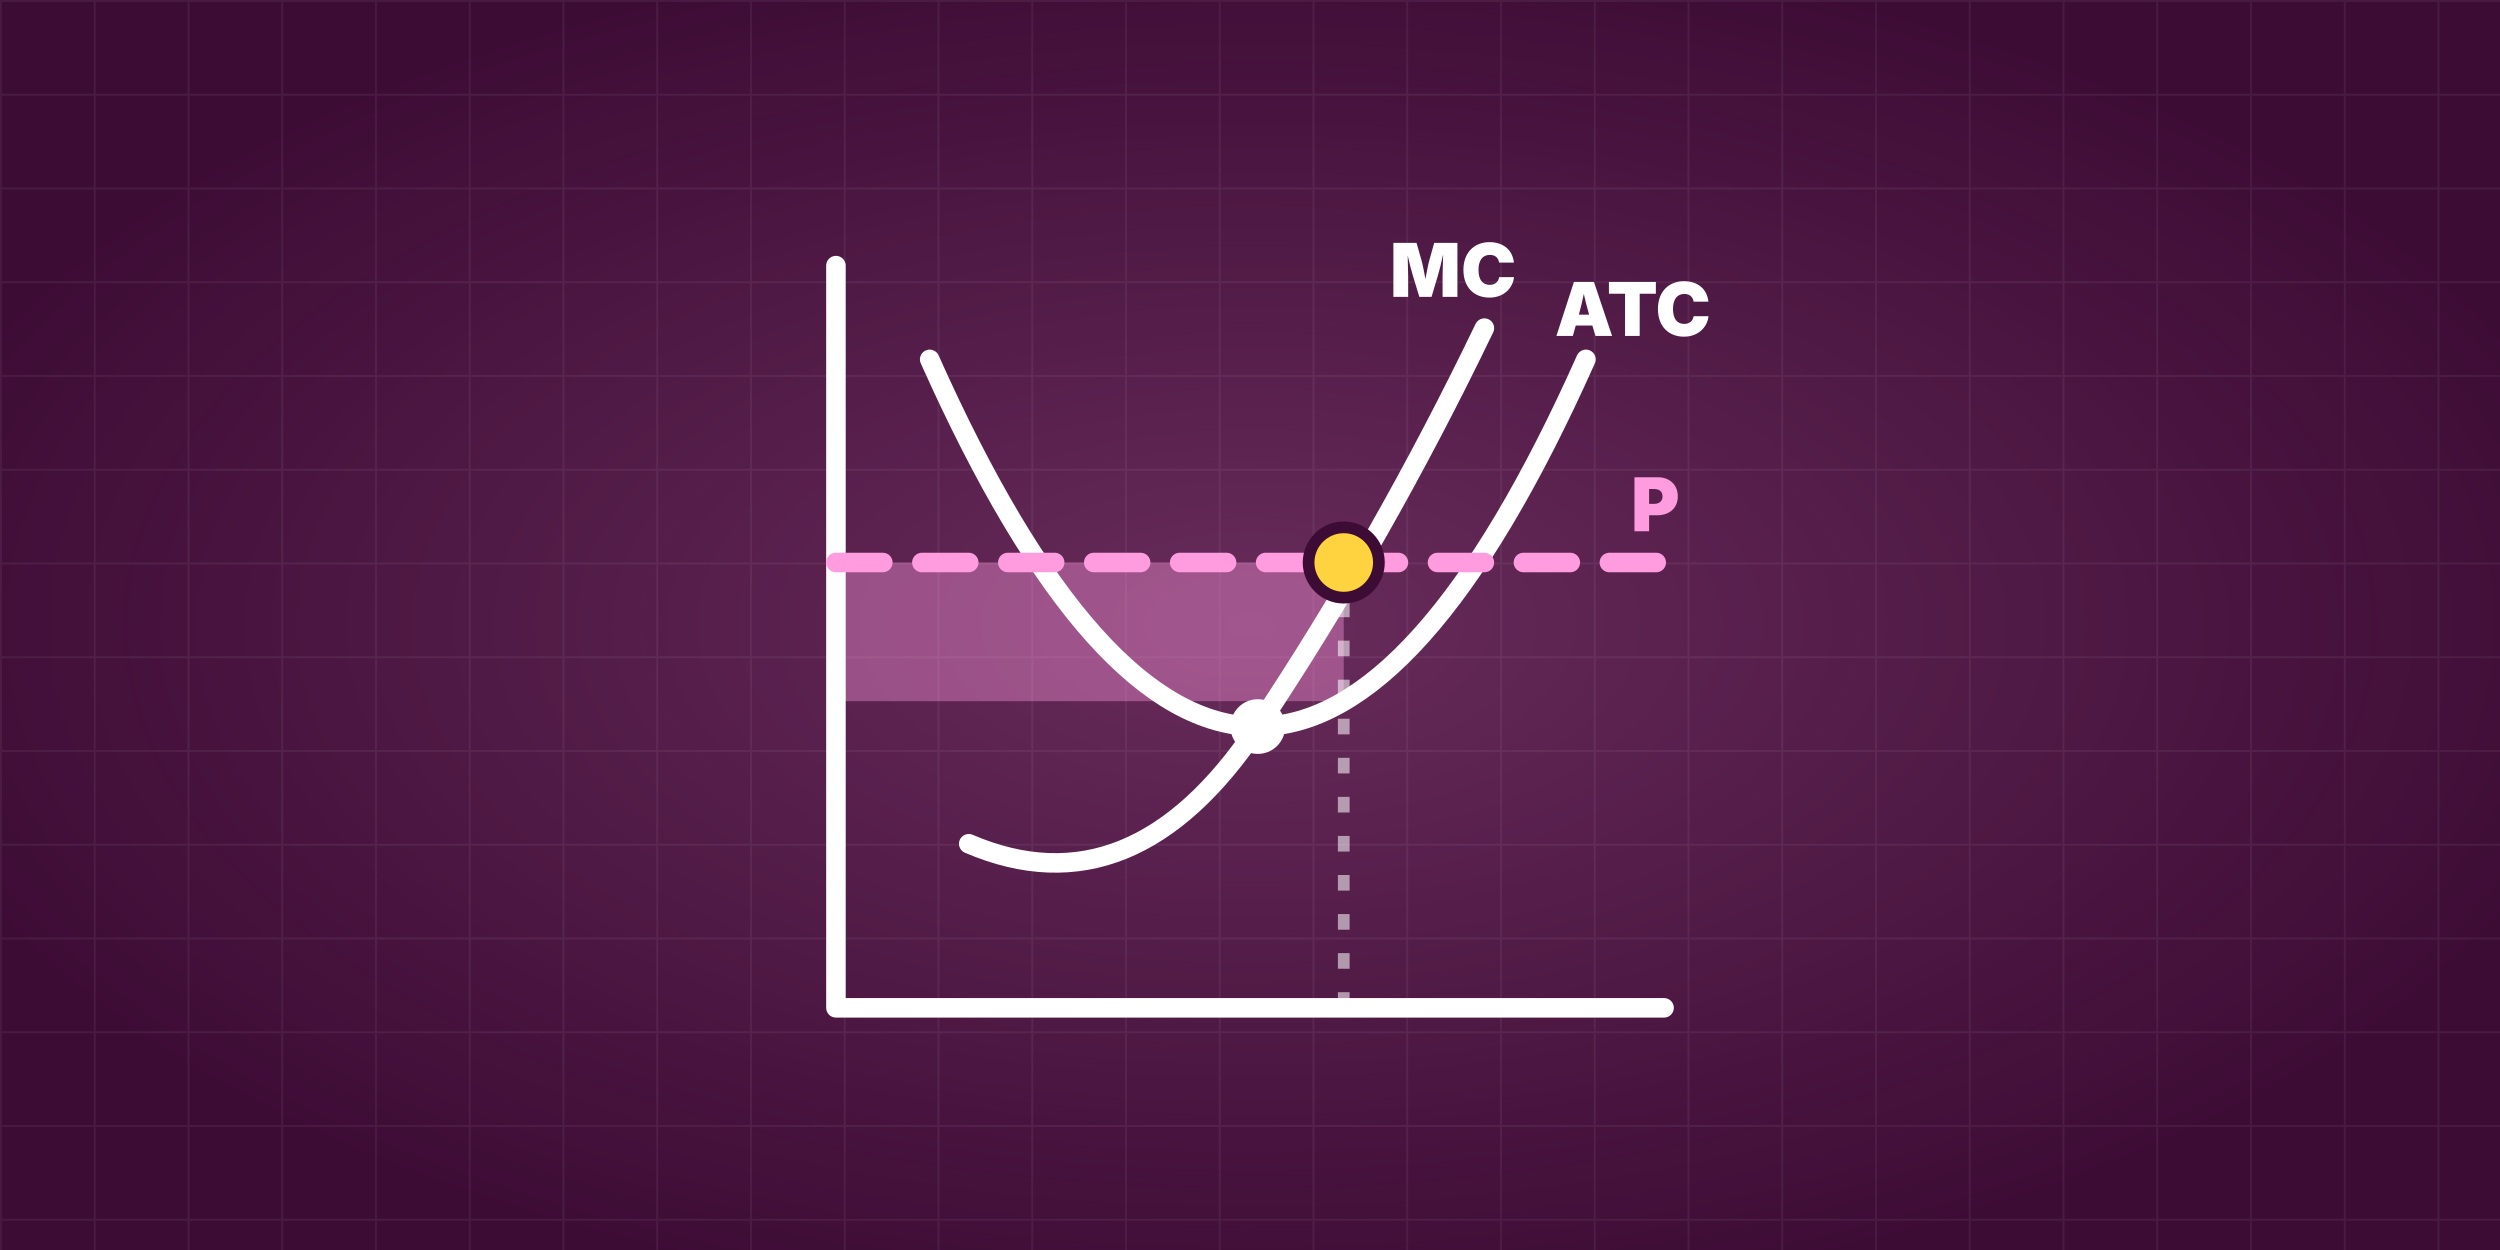
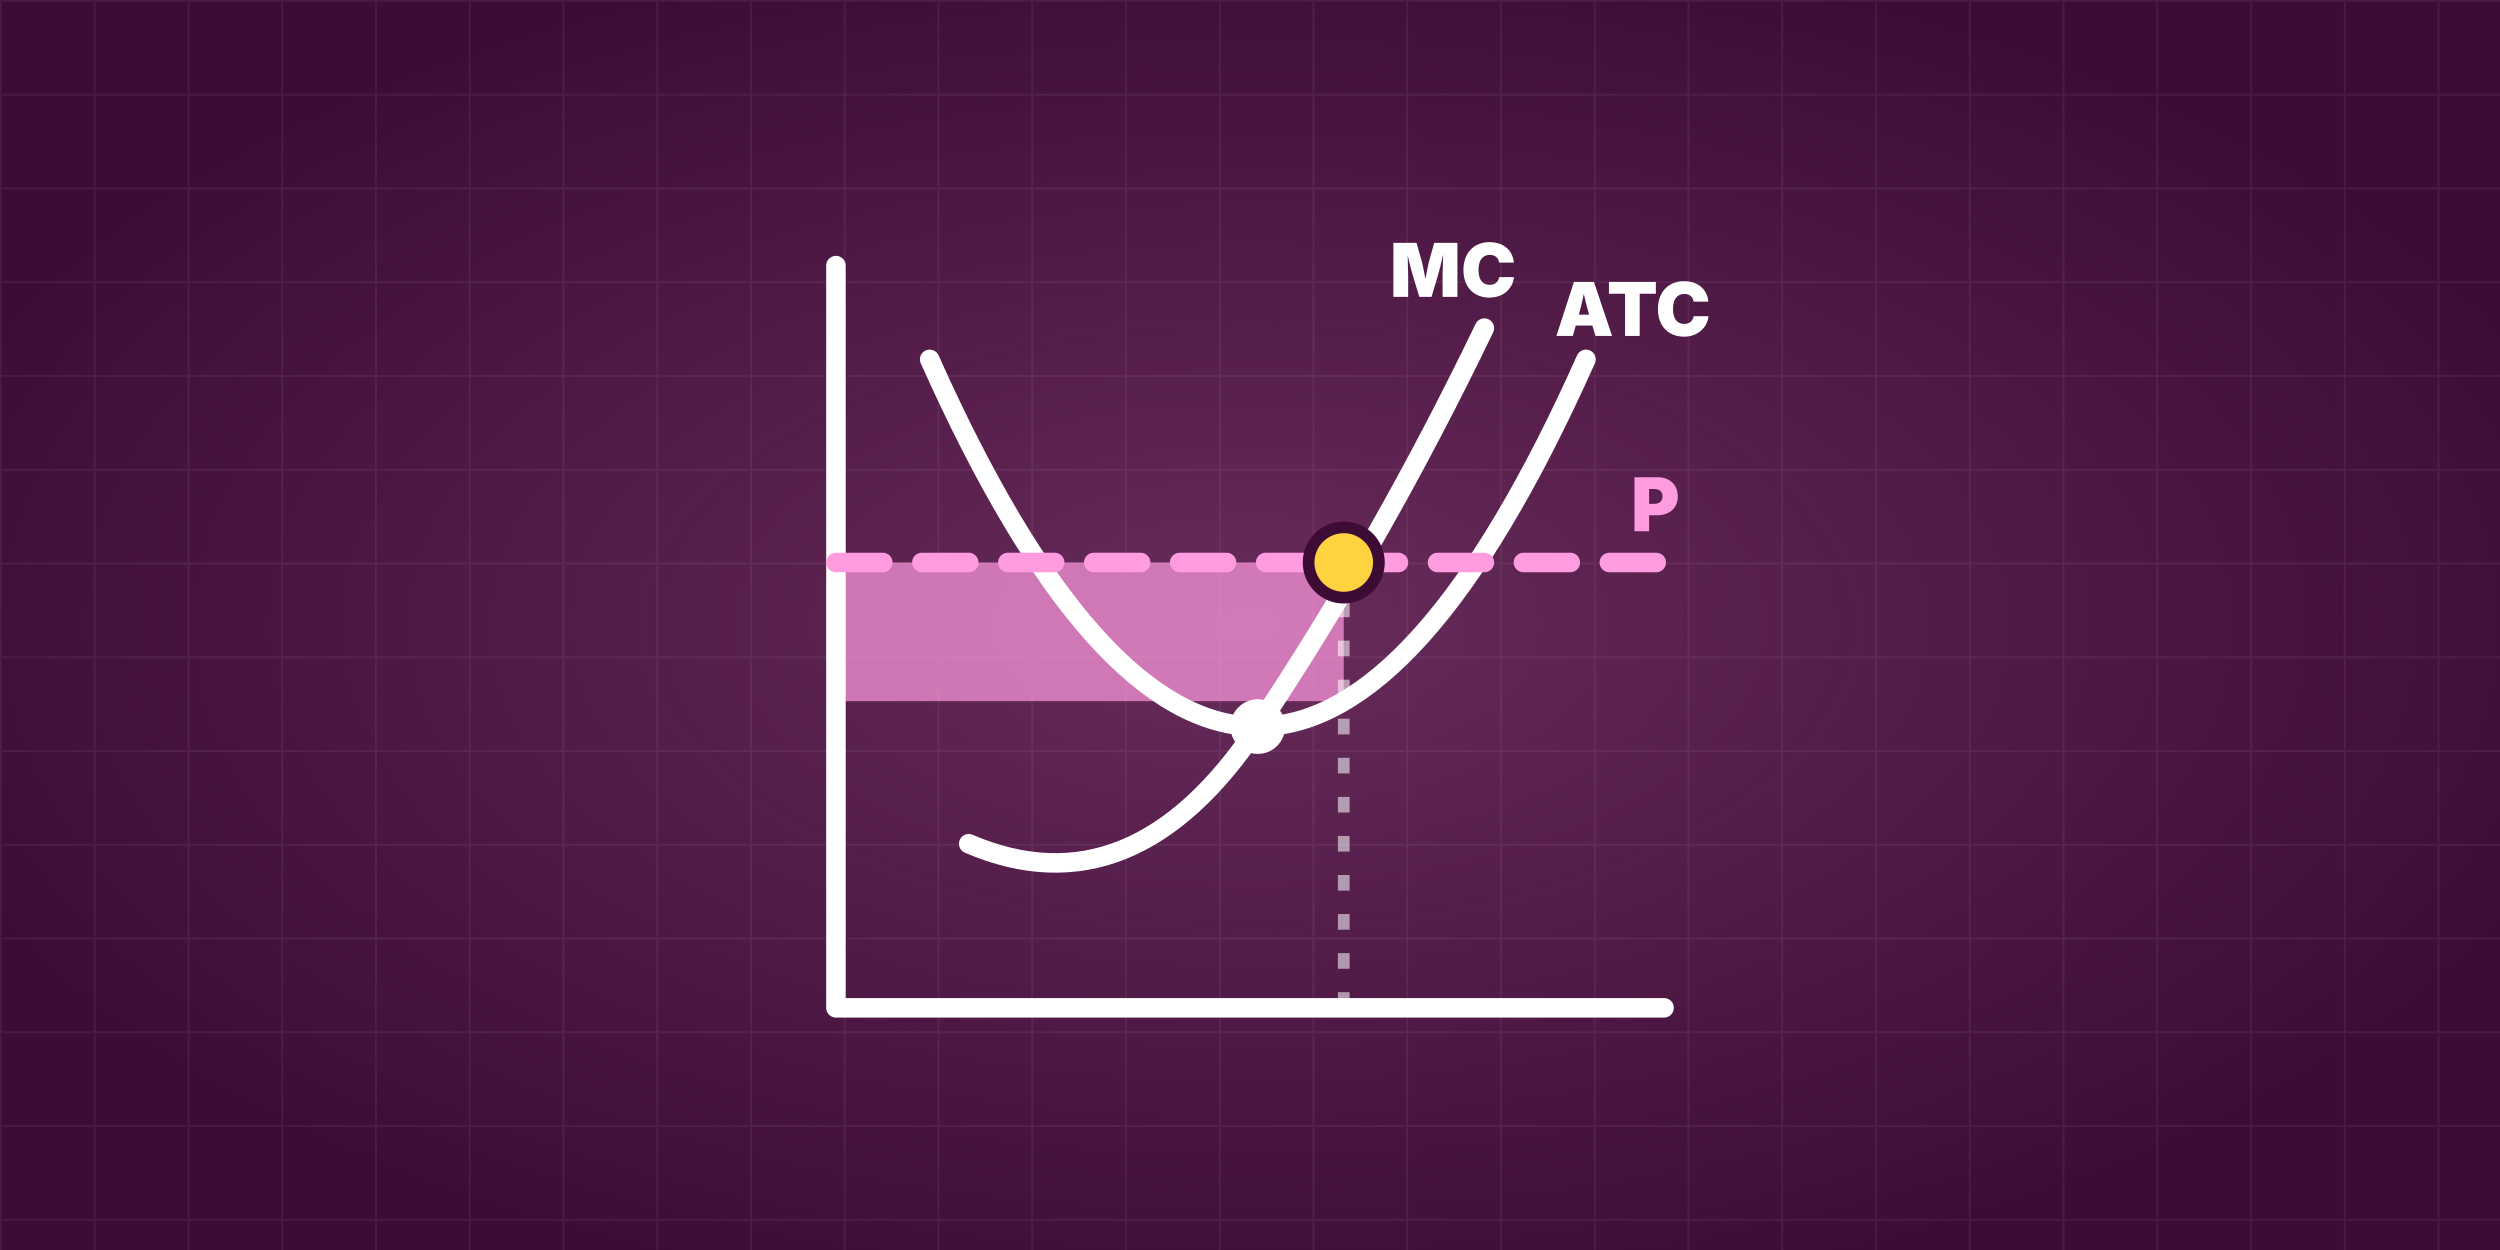
<svg xmlns="http://www.w3.org/2000/svg" viewBox="0 0 640 320">
  <defs>
    <pattern id="g" width="24" height="24" patternUnits="userSpaceOnUse">
      <path d="M24 0H0V24" fill="none" stroke="#fff" stroke-opacity=".06" />
    </pattern>
    <radialGradient id="r" cx=".5" cy=".5" r=".55">
      <stop offset="0" stop-color="#FF9BDF" stop-opacity=".22" />
      <stop offset="1" stop-color="#FF9BDF" stop-opacity="0" />
    </radialGradient>
  </defs>
  <rect width="640" height="320" fill="#3D0C35" />
  <rect width="640" height="320" fill="url(#g)" />
  <rect width="640" height="320" fill="url(#r)" />
  <g transform="translate(204 48) scale(1)">
-     <rect x="10" y="96" width="130" height="35.5" fill="#FF9BDF" fill-opacity=".38" />
+     <rect x="10" y="96" width="130" height="35.5" fill="#FF9BDF" fill-opacity=".7" />
    <g stroke="#fff" stroke-width="5" stroke-linecap="round" stroke-linejoin="round" fill="none">
      <path d="M10 20 V210 H222" />
      <path d="M34 44 Q118 232 202 44" />
-       <path d="M44 168 Q86 186 118 138 T 176 36" />
    </g>
+     <path d="M44 168 Q86 186 118 138 T 176 36" fill="none" stroke="#fff" stroke-width="5" stroke-linecap="round" />
    <path d="M10 96 H222" fill="none" stroke="#FF9BDF" stroke-width="5" stroke-linecap="round" stroke-dasharray="12 10" />
    <path d="M140 96 V210" fill="none" stroke="#fff" stroke-opacity=".55" stroke-width="3" stroke-dasharray="4 6" />
    <text x="168" y="28" text-anchor="middle" font-family="Inter,Arial" font-weight="900" font-size="19" fill="#fff">MC</text>
    <text x="214" y="38" text-anchor="middle" font-family="Inter,Arial" font-weight="900" font-size="19" fill="#fff">ATC</text>
    <text x="226" y="88" text-anchor="end" font-family="Inter,Arial" font-weight="900" font-size="19" fill="#FF9BDF">P</text>
    <circle cx="118" cy="138" r="7" fill="#fff" />
    <circle cx="140" cy="96" r="9" fill="#FFD23F" stroke="#3D0C35" stroke-width="3" />
  </g>
</svg>
